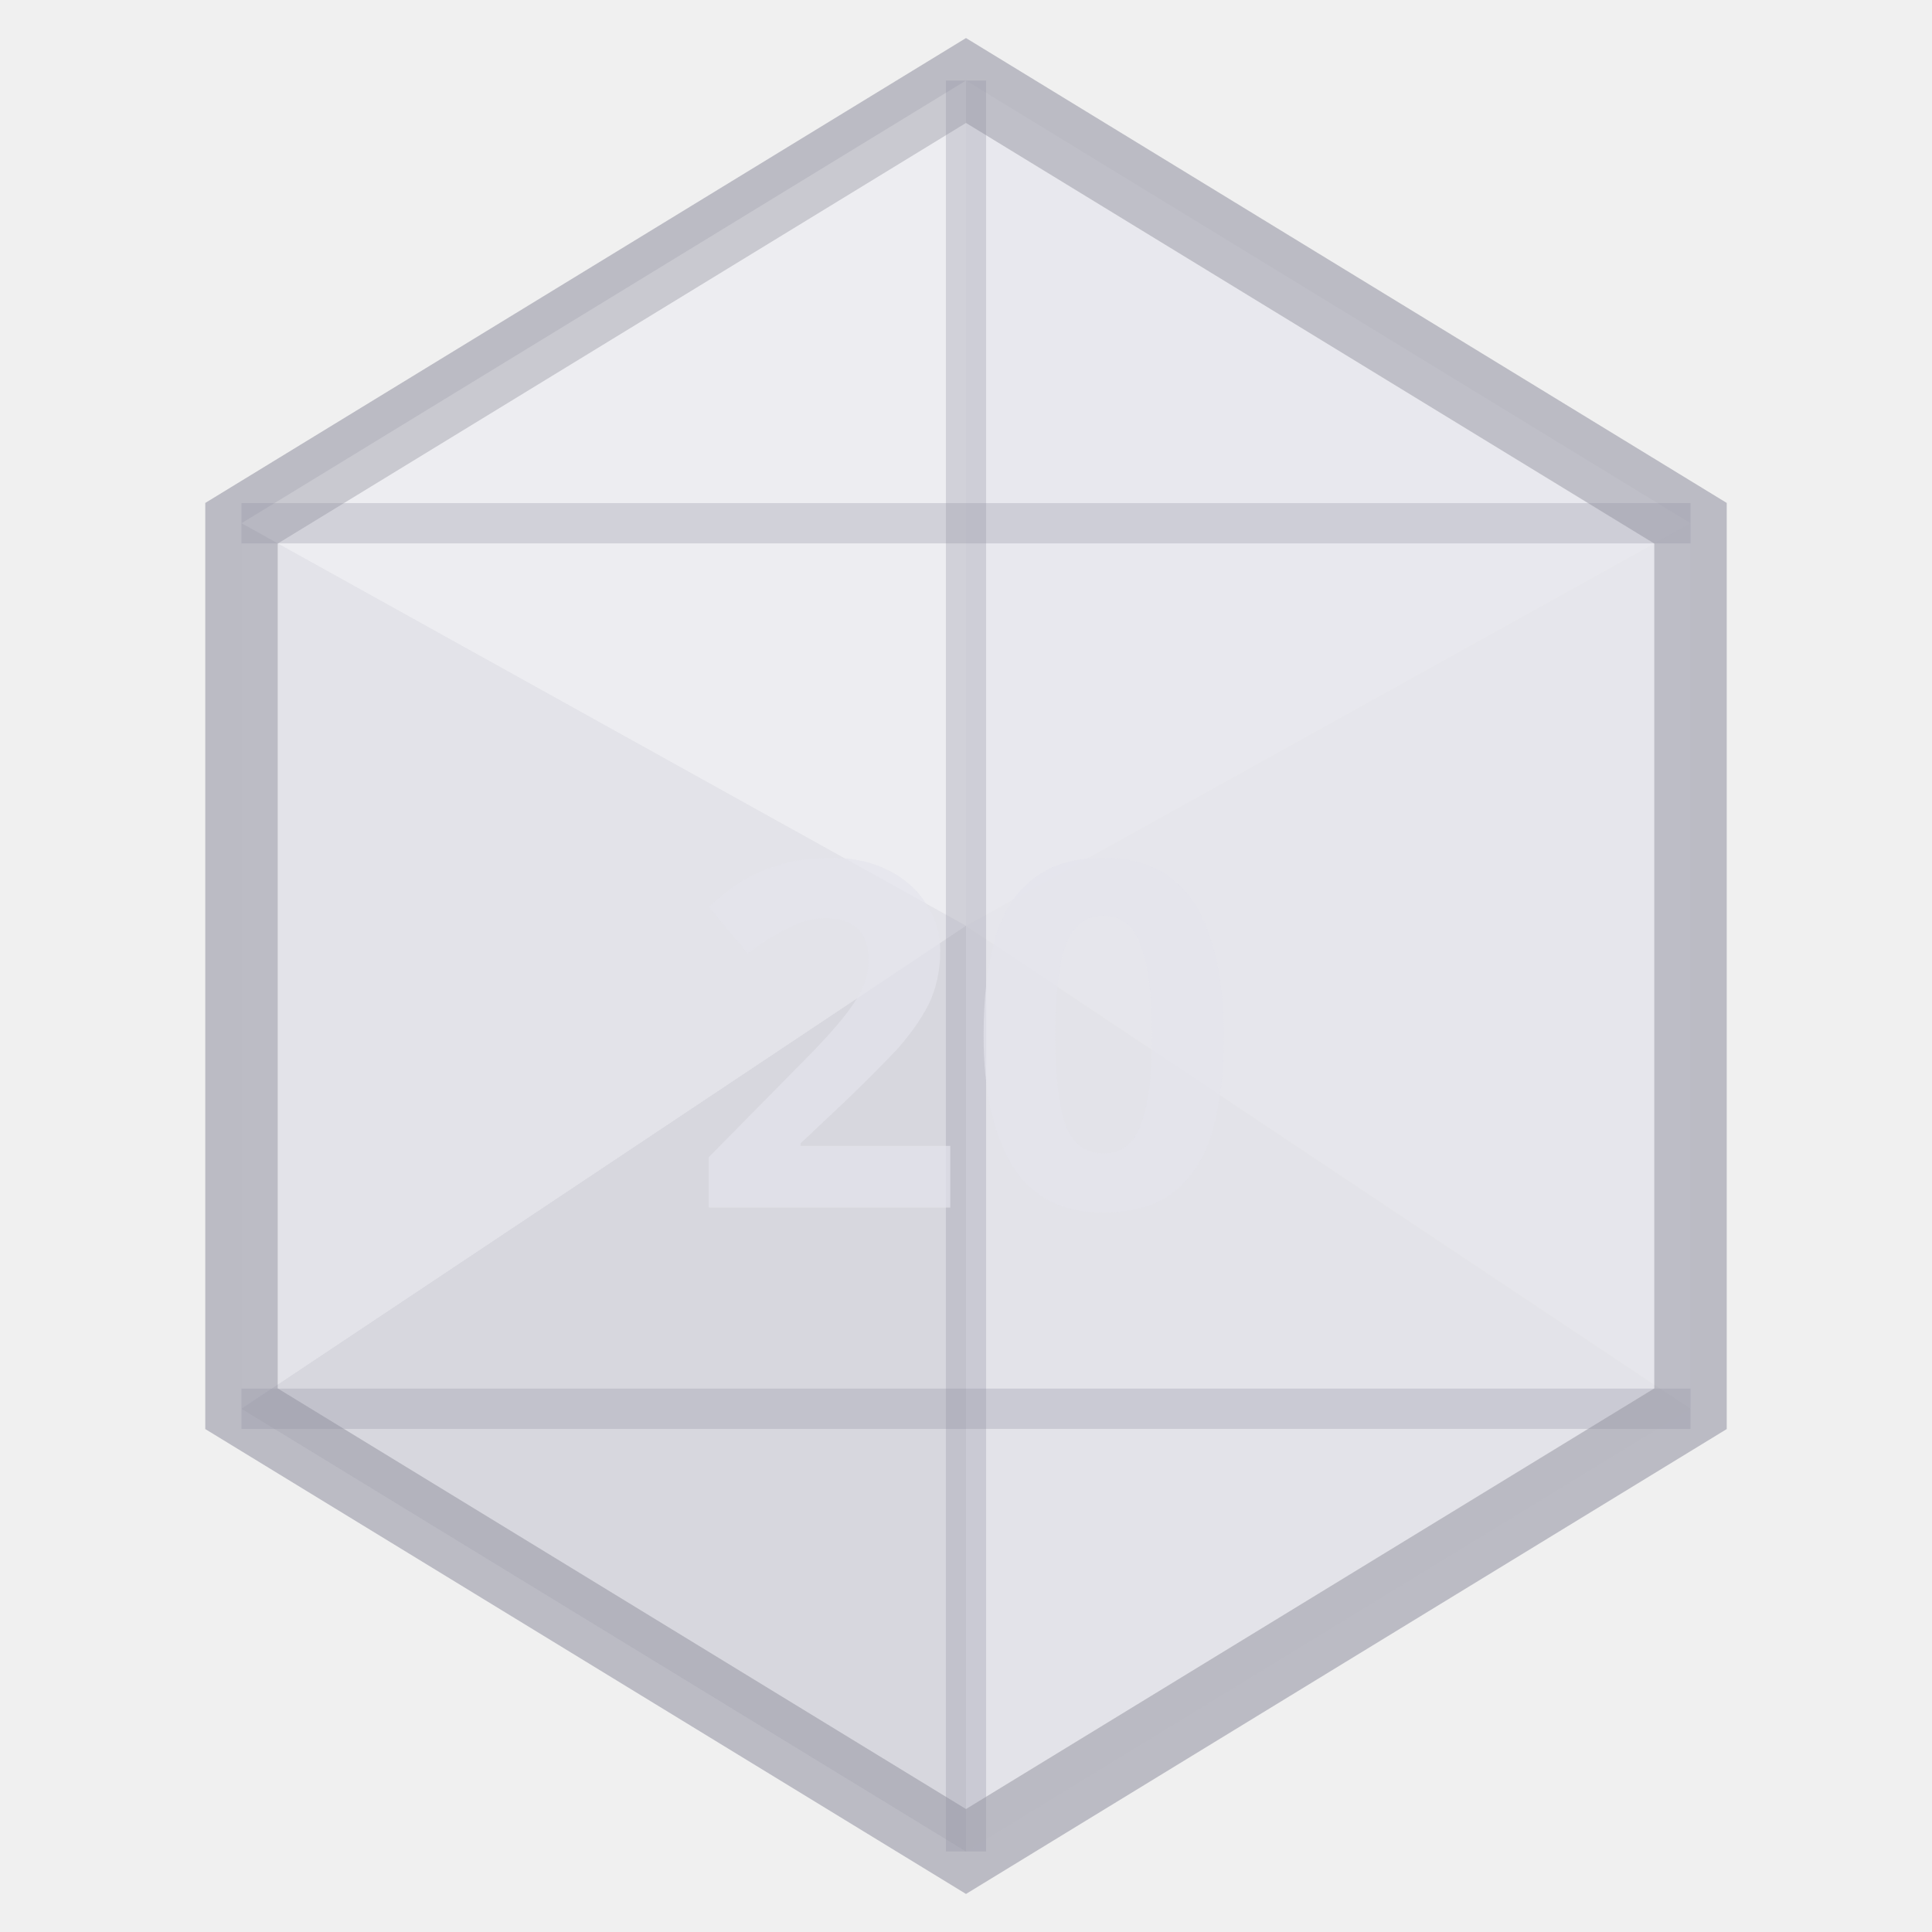
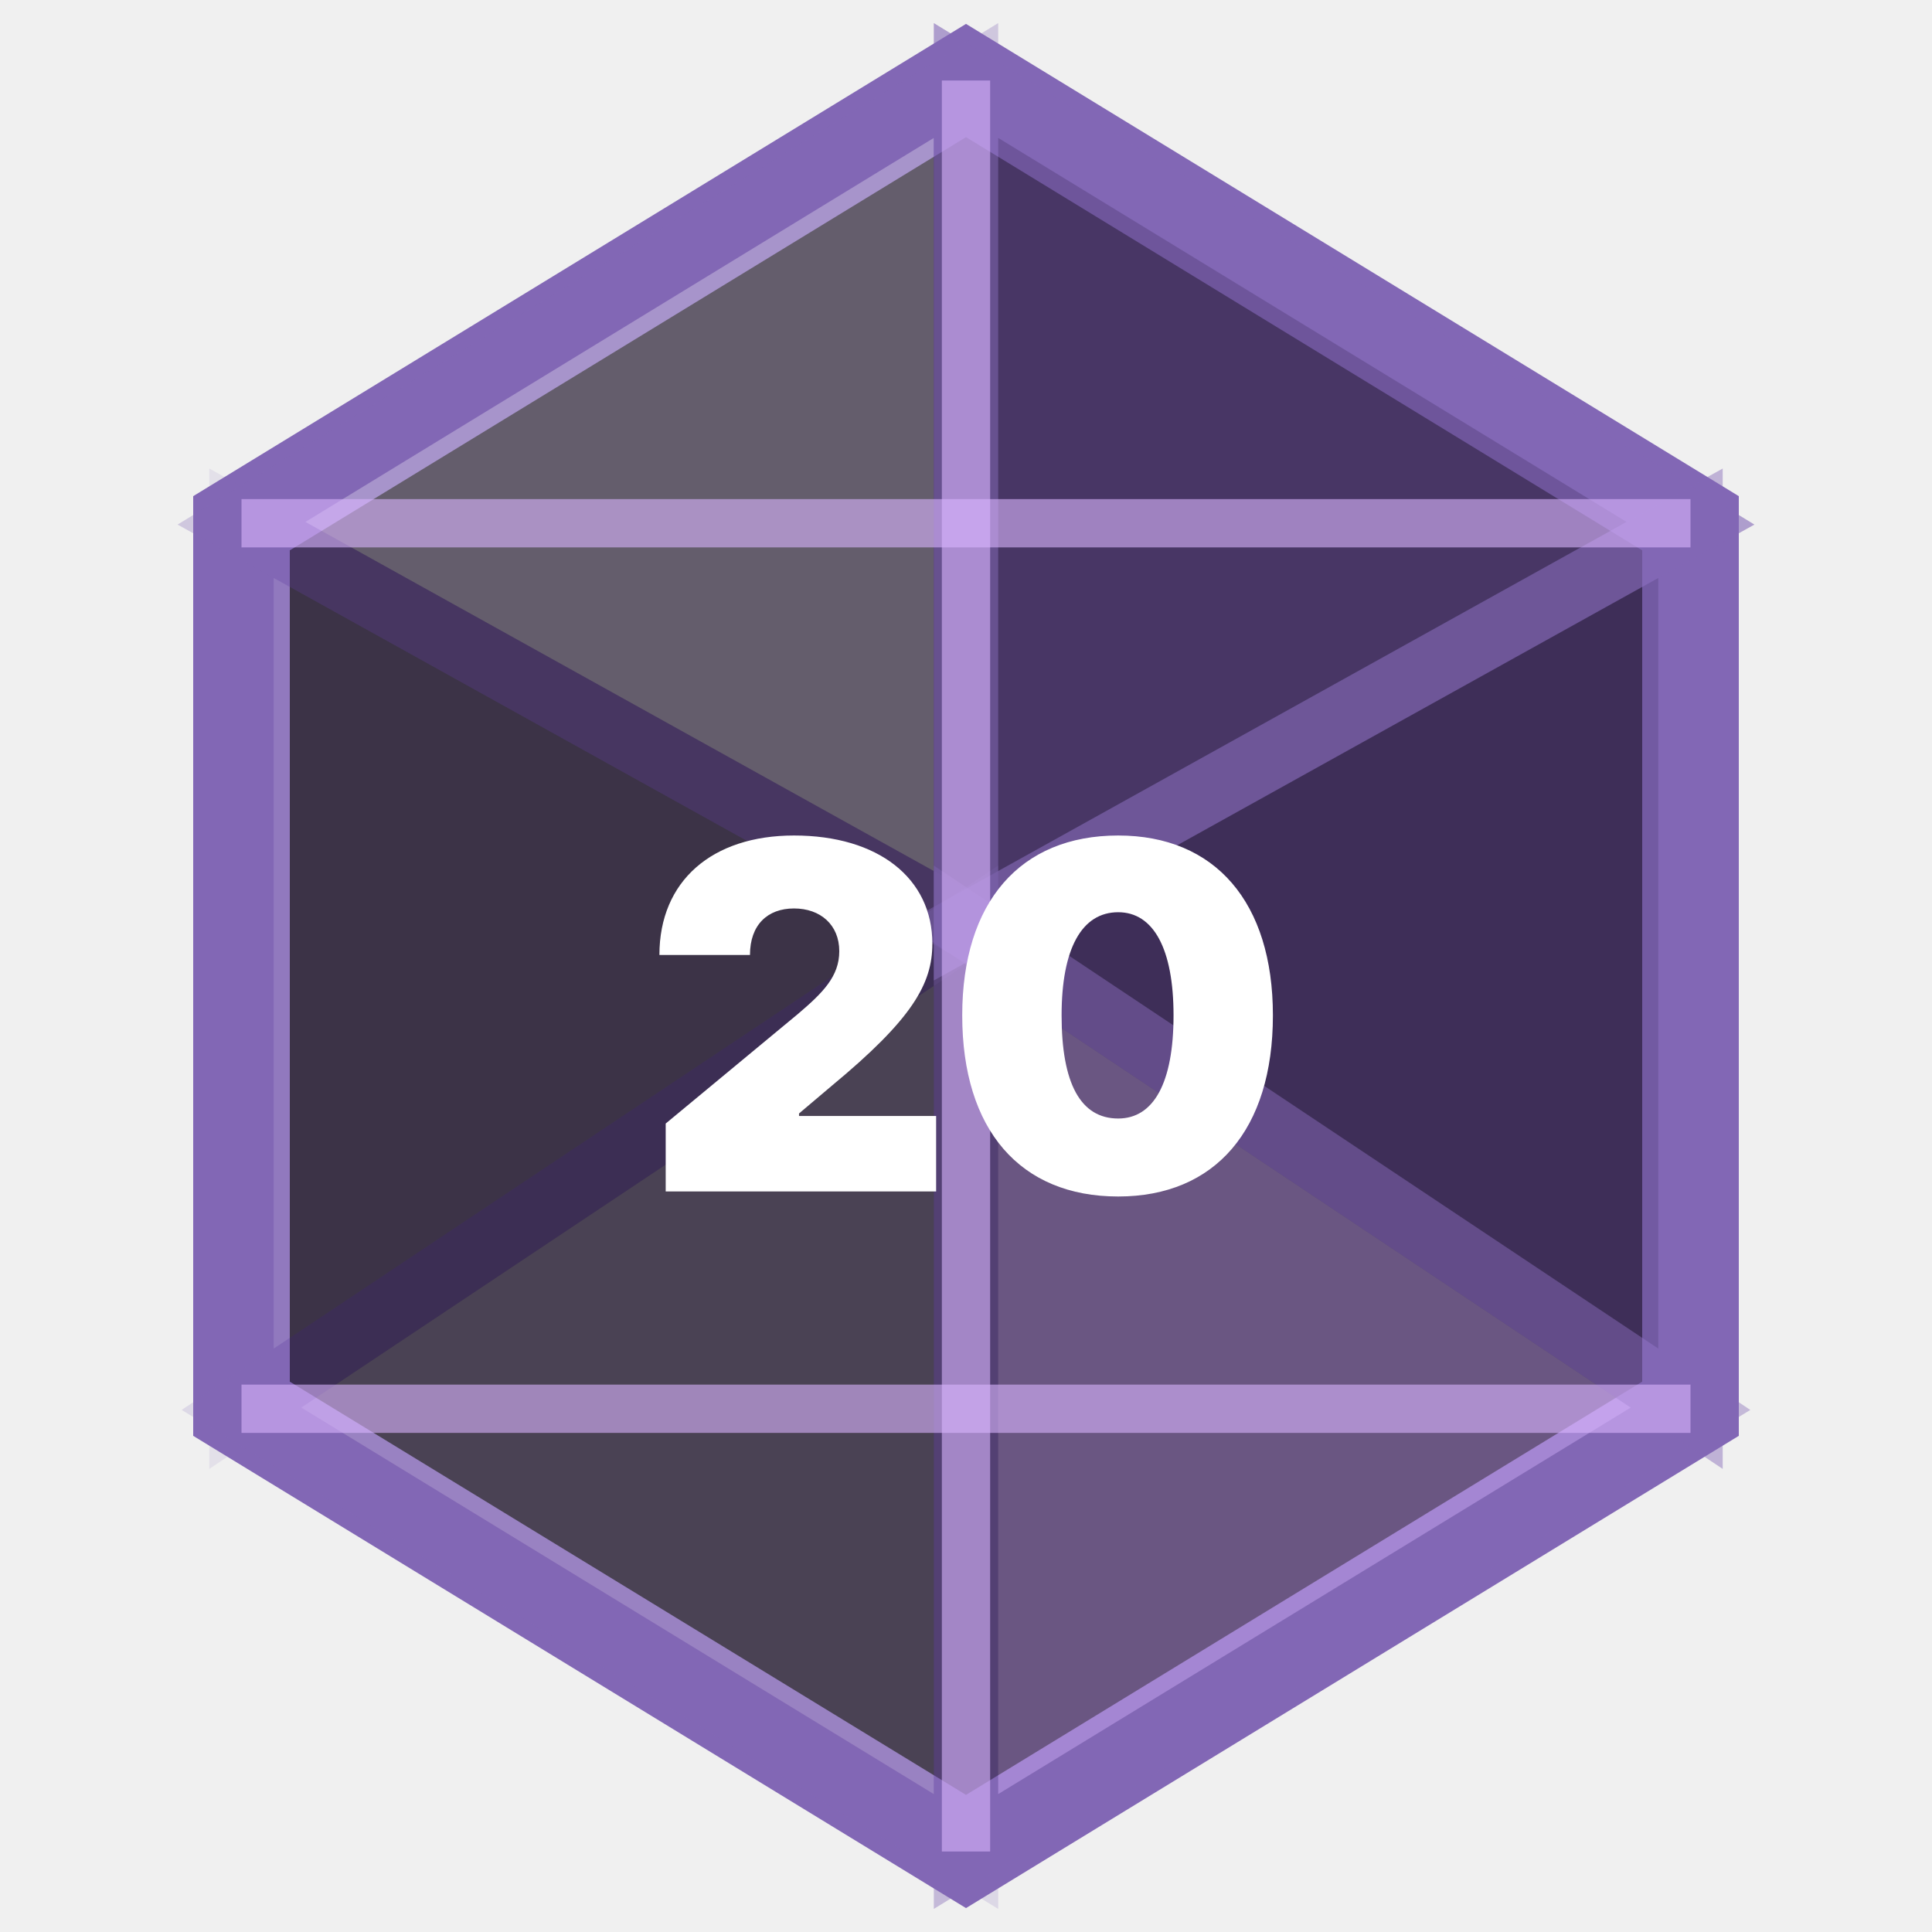
<svg xmlns="http://www.w3.org/2000/svg" viewBox="0 0 24 24" fill="none">
-   <polygon points="12,1 21,6.5 21,17.5 12,23 3,17.5 3,6.5" fill="#e4e4ec" opacity="0.55" stroke="#9090a0" stroke-width="0.9" />
-   <polygon points="12,1 3,6.5 12,11.5" fill="#ffffff" opacity="0.2" />
-   <polygon points="12,1 21,6.5 12,11.5" fill="#e4e4ec" opacity="0.1" />
-   <polygon points="12,11.5 3,17.5 12,23" fill="#9090a0" opacity="0.2" />
-   <polygon points="12,11.5 21,17.5 12,23" fill="#b0b0b8" opacity="0.1" />
-   <polygon points="3,6.5 3,17.5 12,11.5" fill="#c0c0c8" opacity="0.15" />
-   <polygon points="21,6.5 21,17.5 12,11.5" fill="#d0d0d8" opacity="0.1" />
-   <line x1="12" y1="1" x2="12" y2="23" stroke="#9090a0" stroke-width="0.5" opacity="0.3" />
-   <line x1="3" y1="6.5" x2="21" y2="6.5" stroke="#9090a0" stroke-width="0.5" opacity="0.3" />
-   <line x1="3" y1="17.5" x2="21" y2="17.5" stroke="#9090a0" stroke-width="0.5" opacity="0.3" />
-   <text x="12" y="15" text-anchor="middle" fill="#e4e4ec" font-size="6" font-weight="700" font-family="sans-serif" opacity="0.7">20</text>
+   <polygon points="12,1 21,6.5 21,17.5 12,23 3,17.5 3,6.5" fill="#22182e" stroke="#8267b5" stroke-width="1.2" />
+   <polygon points="12,1 3,6.5 12,11.5" fill="#ffffff" opacity="0.3" stroke="#8267b5" stroke-width="0.8" />
+   <polygon points="12,1 21,6.5 12,11.5" fill="#604a8b" opacity="0.6" stroke="#8267b5" stroke-width="0.8" />
+   <polygon points="12,11.5 3,17.5 12,23" fill="#ffffff" opacity="0.18" stroke="#8267b5" stroke-width="0.8" />
+   <polygon points="12,11.5 21,17.5 12,23" fill="#d8b4fe" opacity="0.4" stroke="#8267b5" stroke-width="0.8" />
+   <polygon points="3,6.5 3,17.5 12,11.5" fill="#ffffff" opacity="0.12" stroke="#8267b5" stroke-width="0.8" />
+   <polygon points="21,6.5 21,17.5 12,11.5" fill="#604a8b" opacity="0.45" stroke="#8267b5" stroke-width="0.8" />
+   <line x1="12" y1="1" x2="12" y2="23" stroke="#d8b4fe" stroke-width="0.6" opacity="0.6" />
+   <line x1="3" y1="6.5" x2="21" y2="6.5" stroke="#d8b4fe" stroke-width="0.6" opacity="0.6" />
+   <line x1="3" y1="17.5" x2="21" y2="17.5" stroke="#d8b4fe" stroke-width="0.6" opacity="0.6" />
+   <text x="12" y="14.8" text-anchor="middle" fill="#ffffff" font-size="6" font-weight="900" font-family="'Space Grotesk', -apple-system, sans-serif" letter-spacing="-0.02em">20</text>
</svg>
